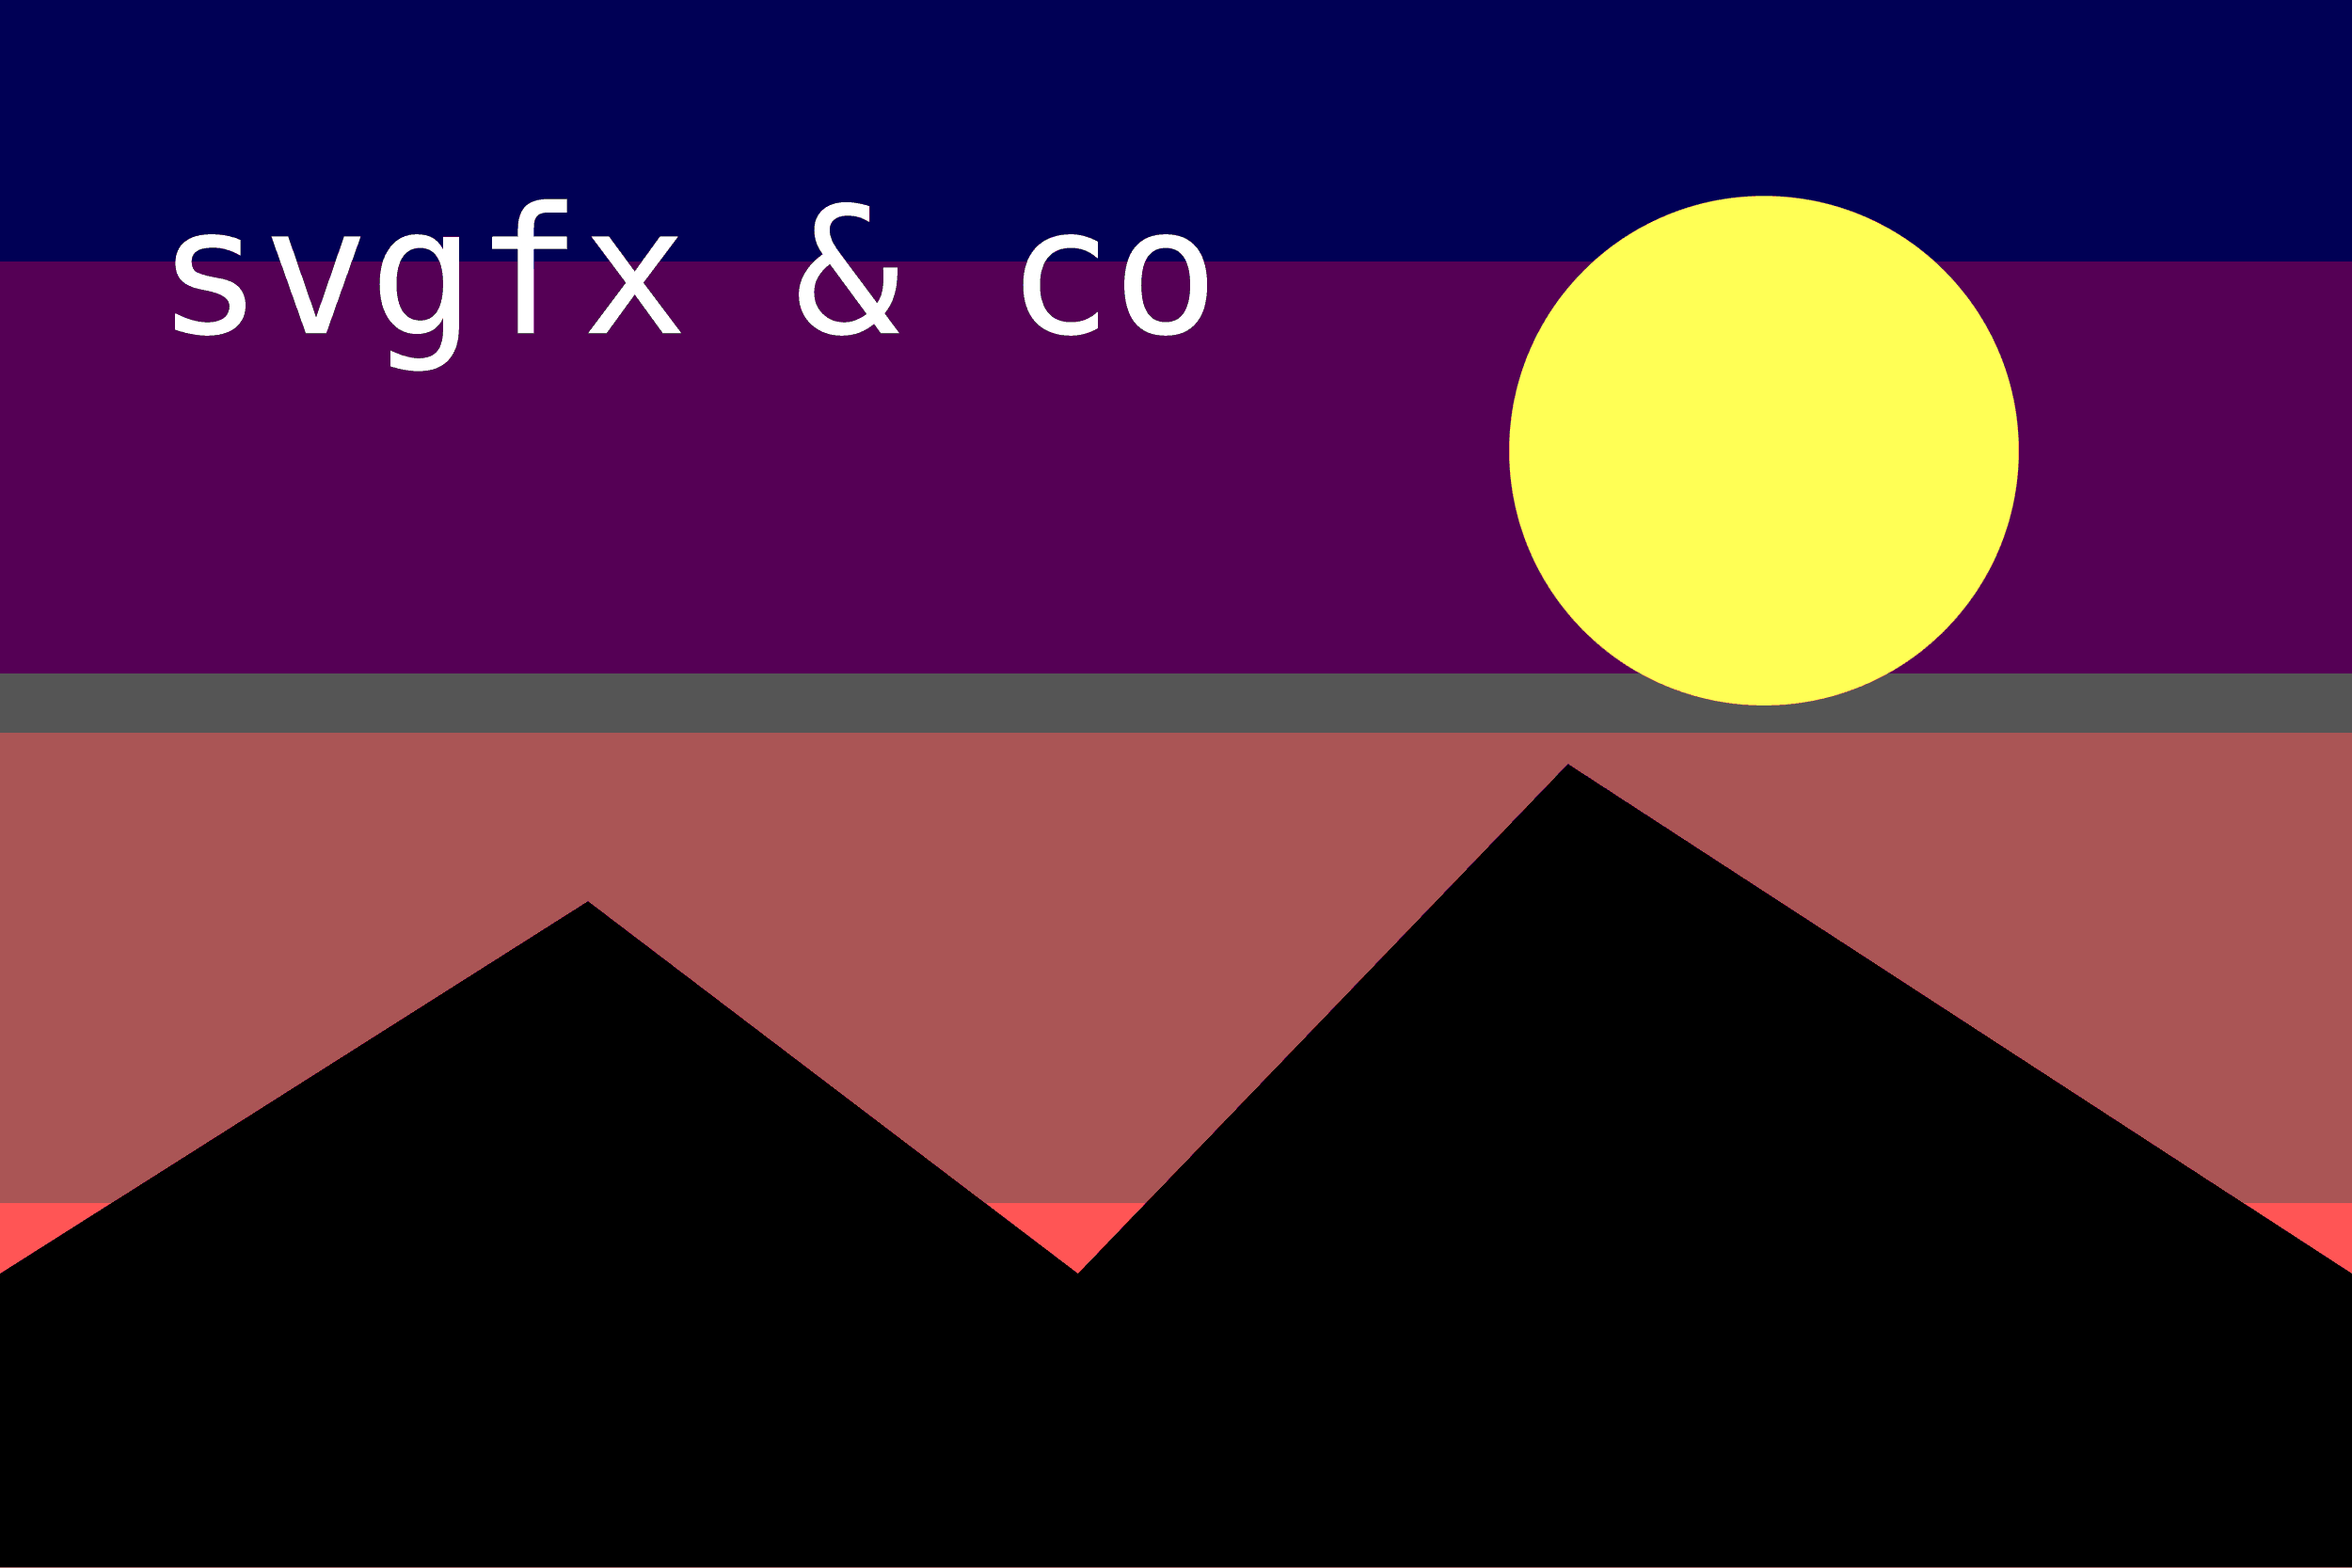
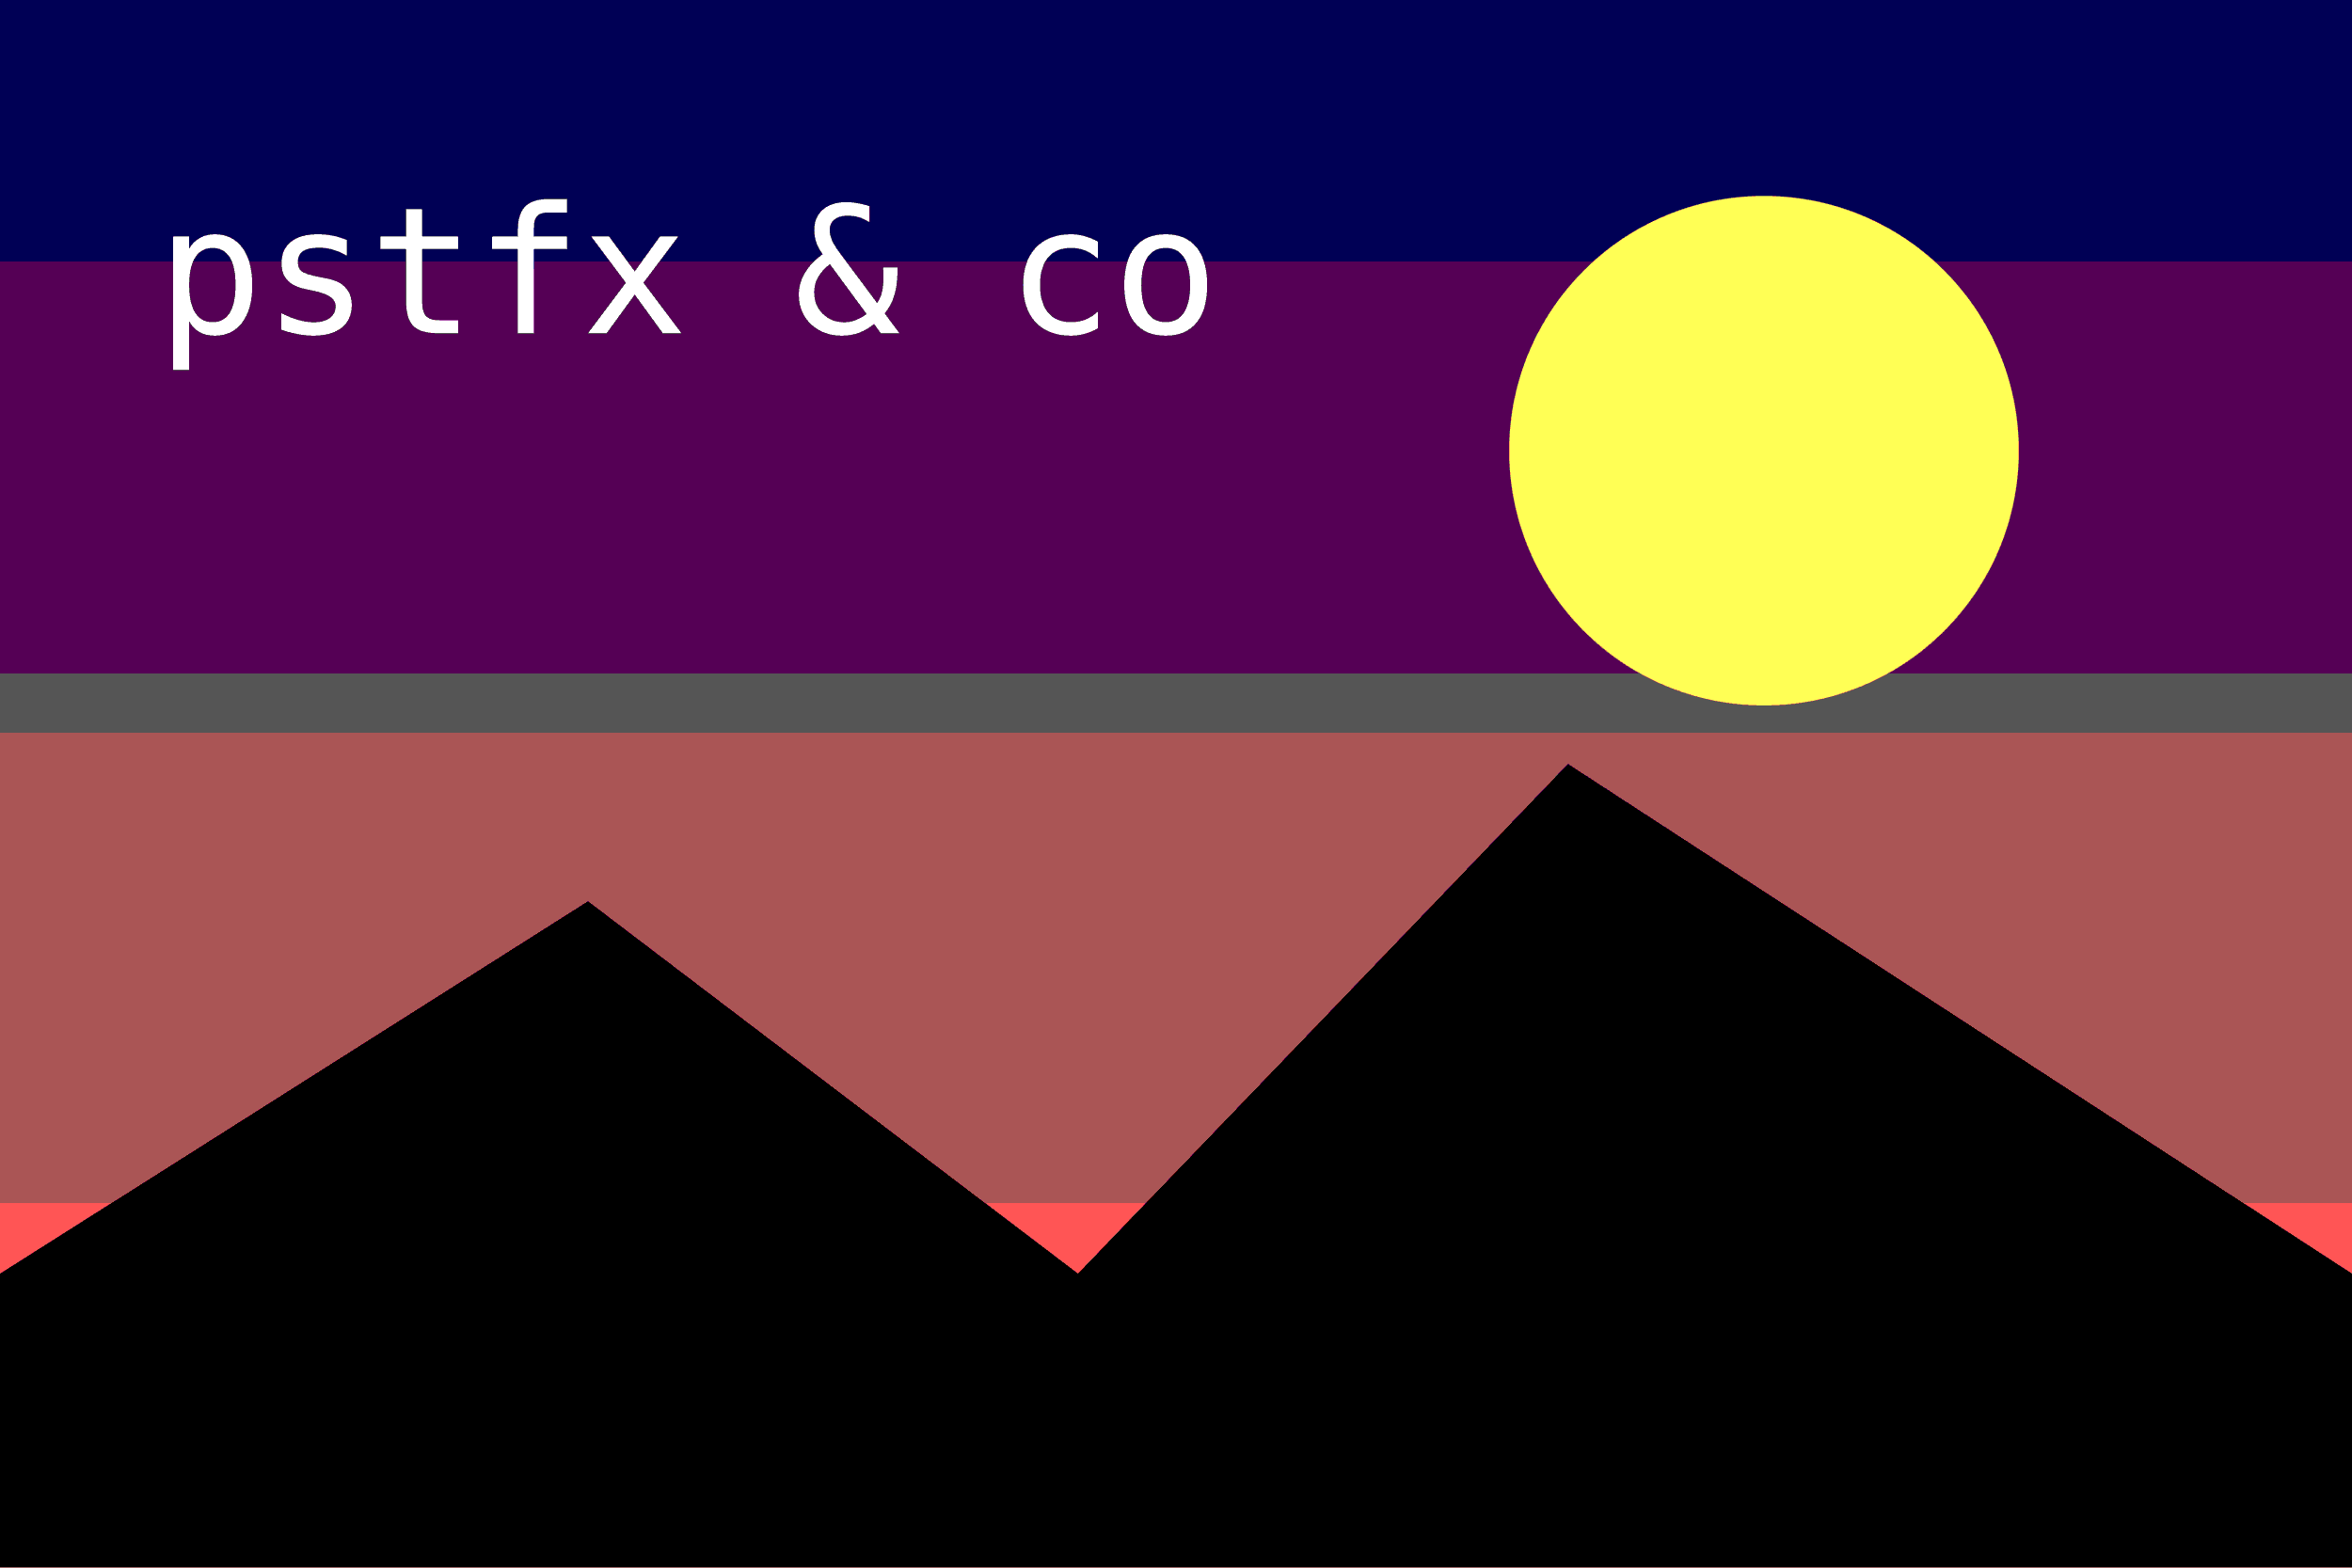
<svg xmlns="http://www.w3.org/2000/svg" viewBox="0 0 240 160" width="240" height="160">
  <defs>
    <linearGradient id="sky" x1="0" y1="0" x2="0" y2="1">
      <stop offset="0" stop-color="#1b2a49" />
      <stop offset="1" stop-color="#f25c54" />
    </linearGradient>
  </defs>
  <defs>
-     <filter id="svgfx-pvqhn1-filter-0" color-interpolation-filters="sRGB">
-       <feComponentTransfer in="SourceGraphic" result="svgfx-out-0">
+     <filter id="pstfx-1w2nxz-filter-0" color-interpolation-filters="sRGB">
+       <feComponentTransfer in="SourceGraphic" result="pstfx-out-0">
        <feFuncR type="discrete" tableValues="0 0.333 0.667 1" />
        <feFuncG type="discrete" tableValues="0 0.333 0.667 1" />
        <feFuncB type="discrete" tableValues="0 0.333 0.667 1" />
      </feComponentTransfer>
    </filter>
-     <clipPath id="svgfx-pvqhn1-clip" clipPathUnits="userSpaceOnUse">
+     <clipPath id="pstfx-1w2nxz-clip" clipPathUnits="userSpaceOnUse">
      <rect width="240" height="160" />
    </clipPath>
  </defs>
-   <g filter="url(#svgfx-pvqhn1-filter-0)" clip-path="url(#svgfx-pvqhn1-clip)">
+   <g filter="url(#pstfx-1w2nxz-filter-0)" clip-path="url(#pstfx-1w2nxz-clip)">
    <rect width="240" height="160" fill="url(#sky)" />
    <circle cx="180" cy="46" r="26" fill="#ffd166" />
    <path d="M0 130 L60 92 L110 130 L160 78 L240 130 L240 160 L0 160 Z" fill="#0b1526" />
-     <text x="16" y="34" font-family="monospace" font-size="18" fill="#f7f7f2">svgfx &amp; co</text>
+     <text x="16" y="34" font-family="monospace" font-size="18" fill="#f7f7f2">pstfx &amp; co</text>
  </g>
</svg>
